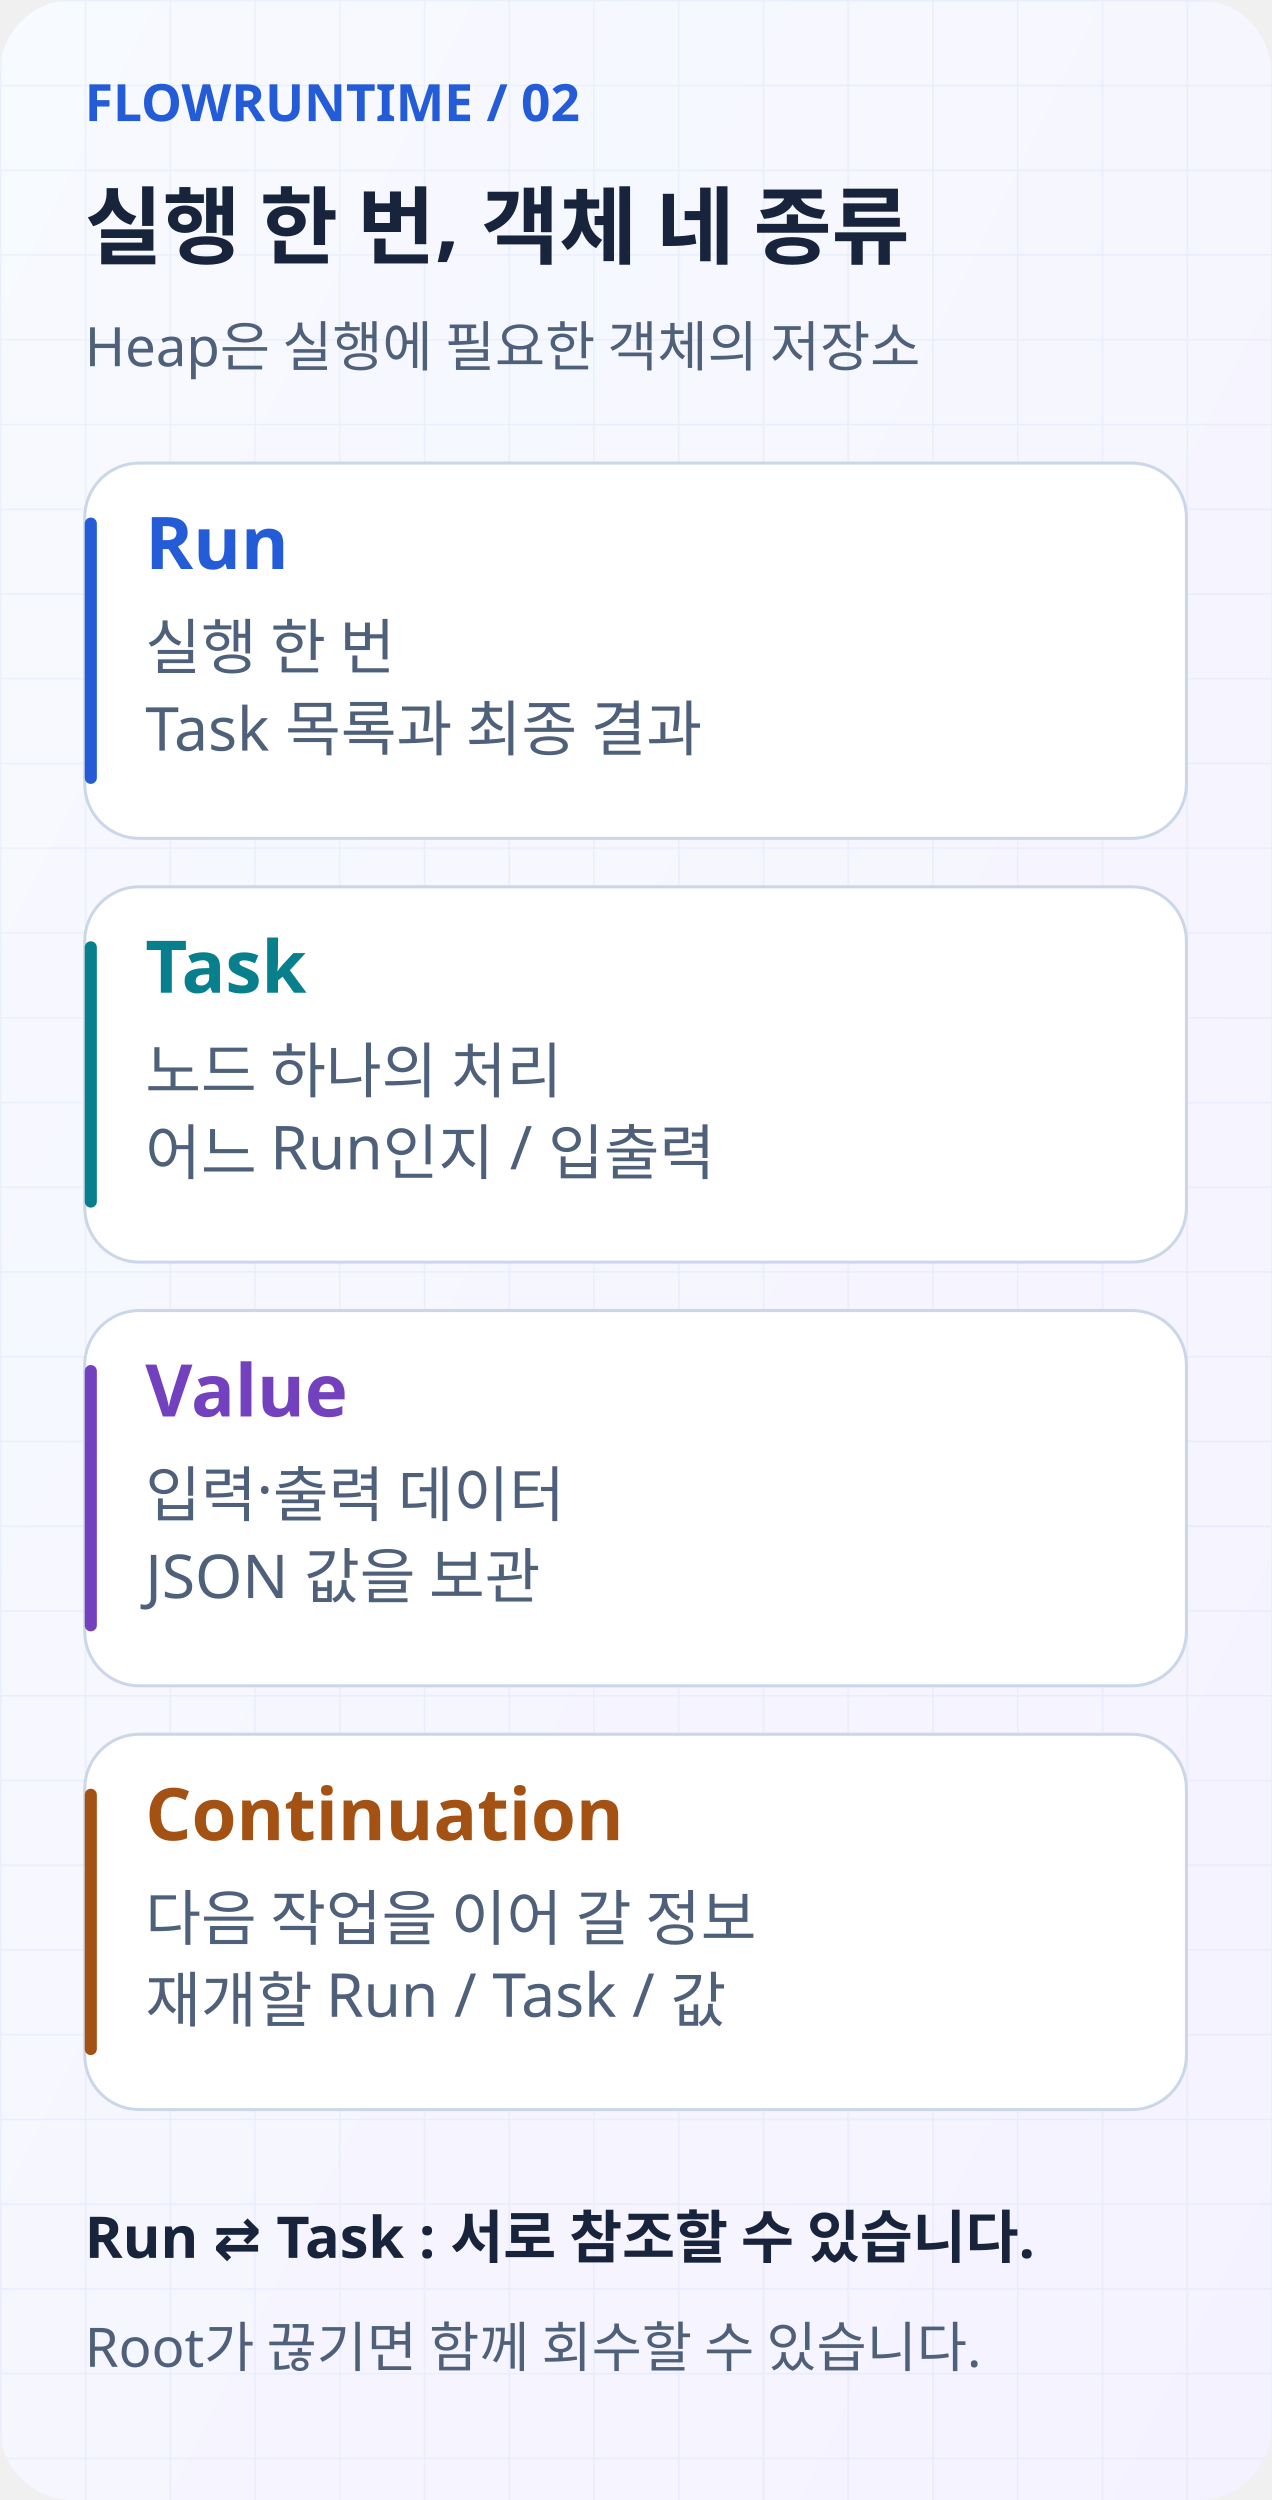
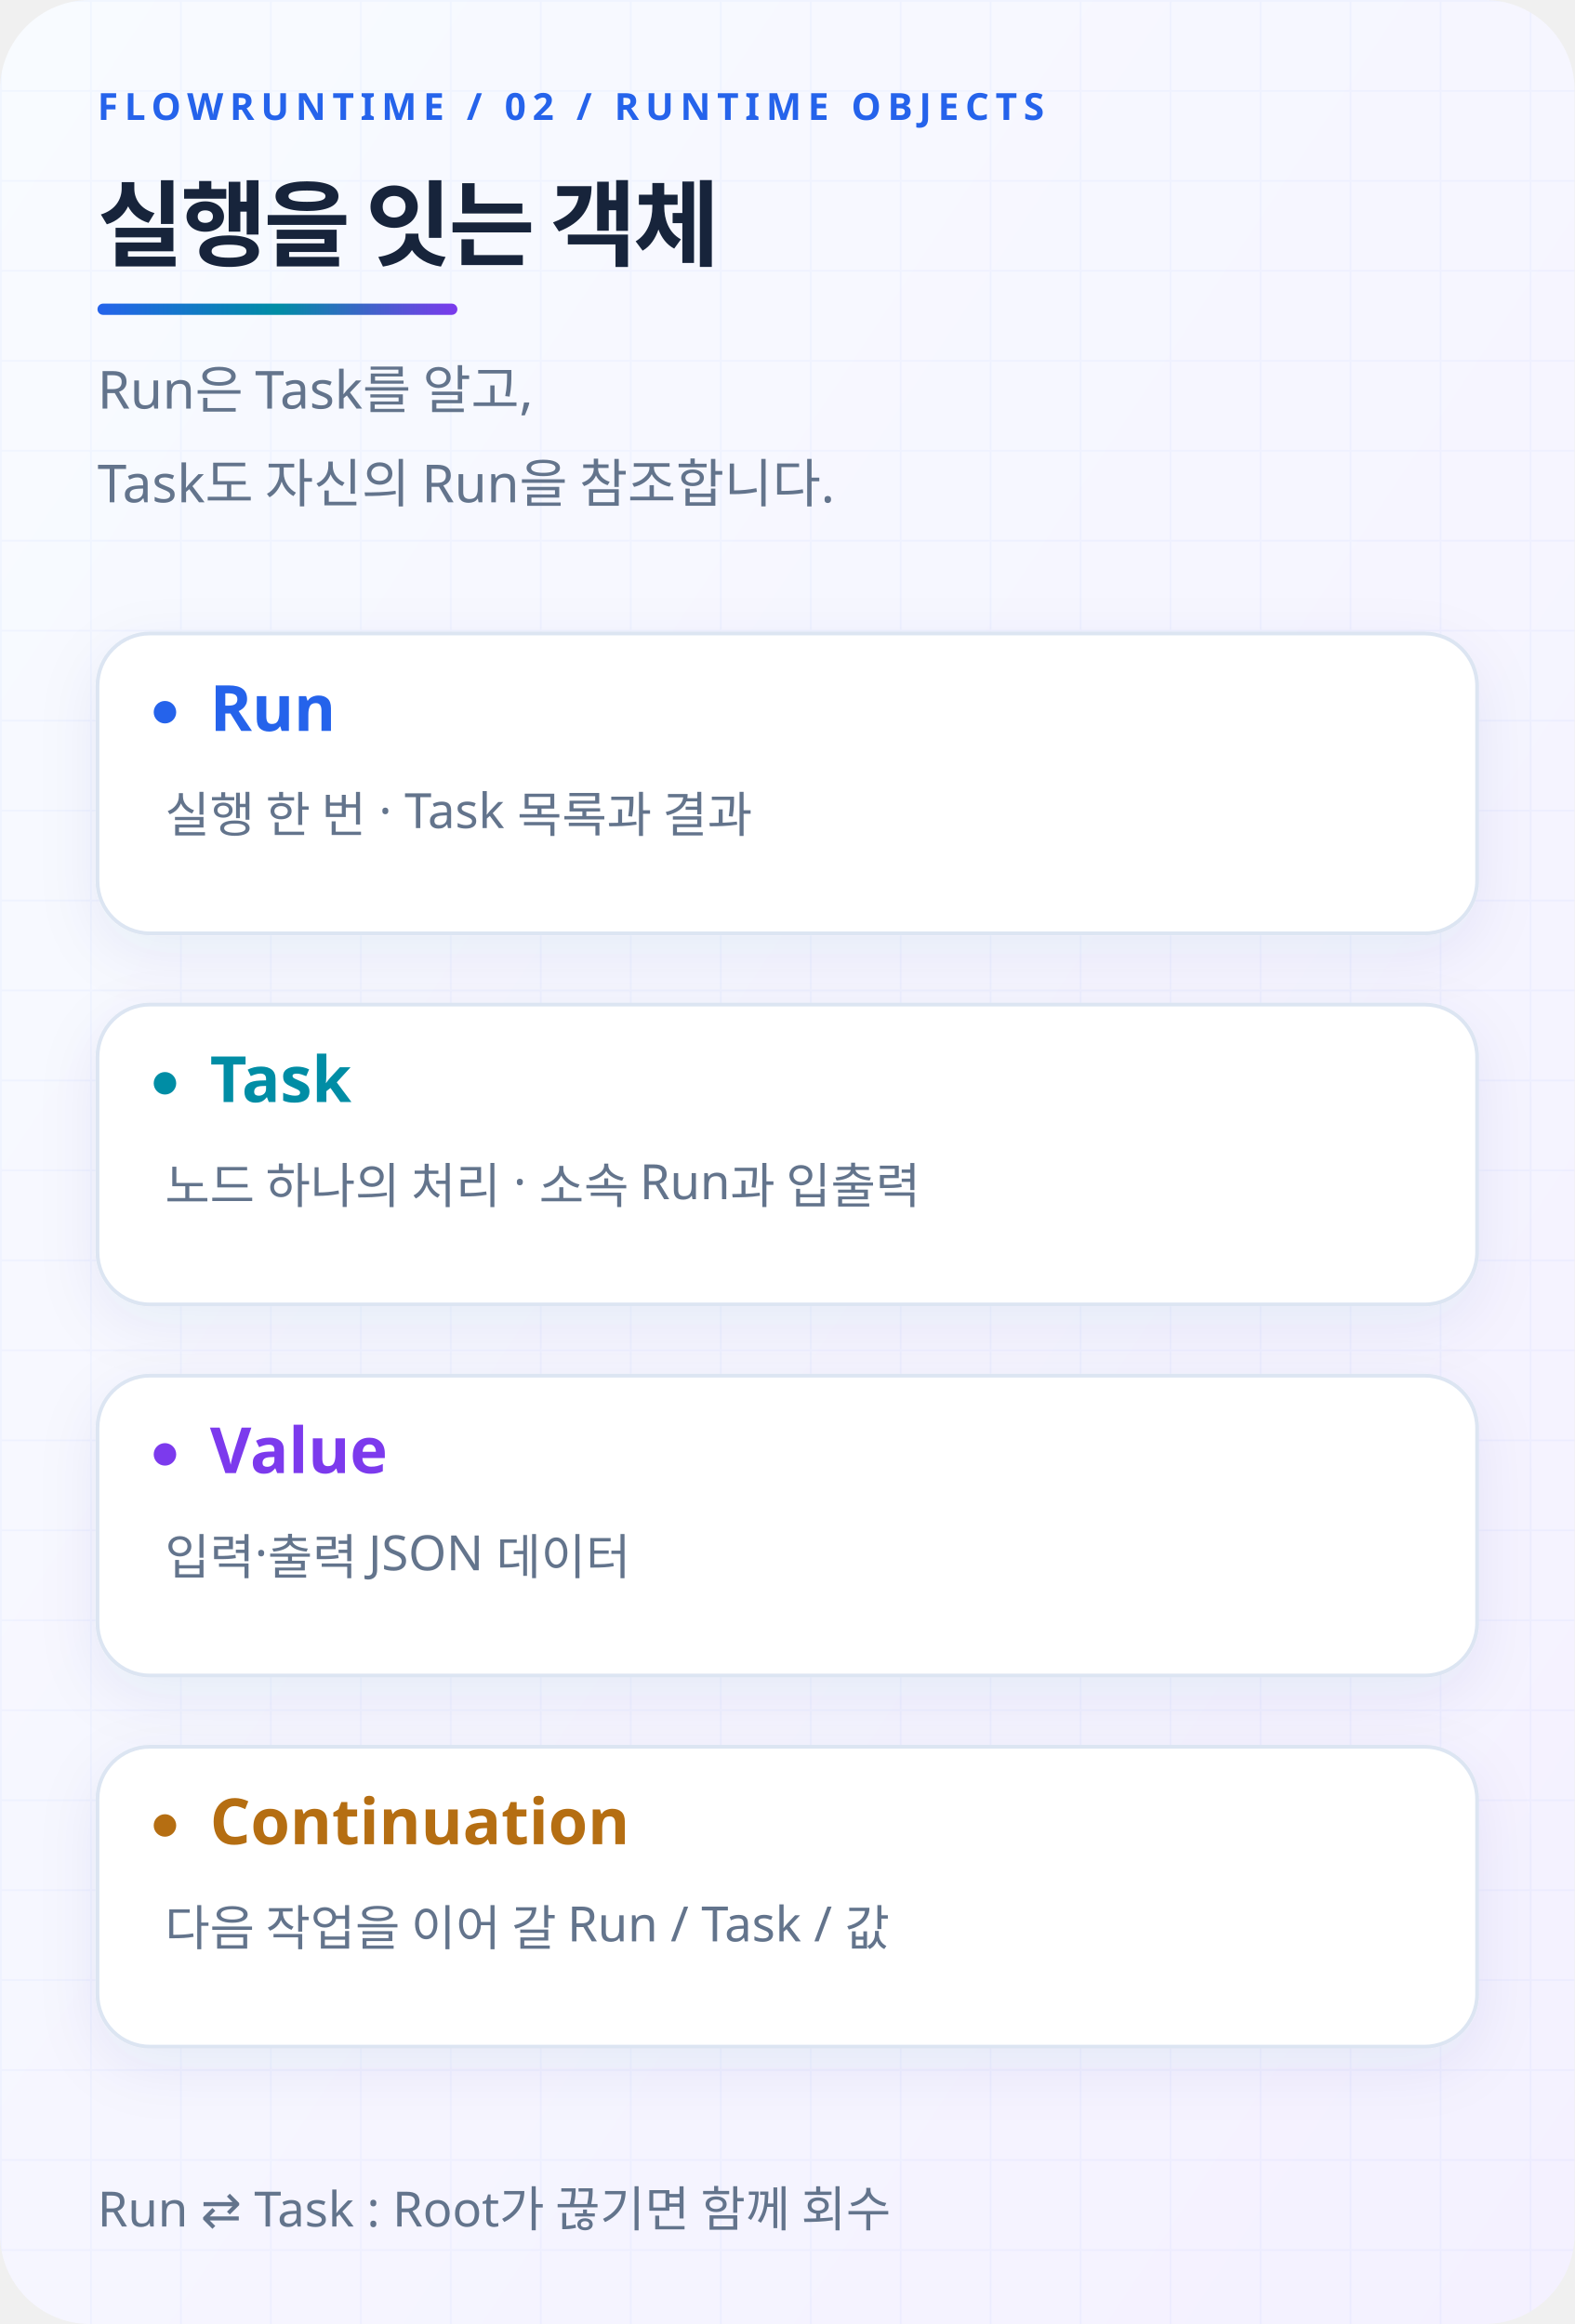
- <svg xmlns="http://www.w3.org/2000/svg" width="420" height="826" viewBox="0 0 420 826" role="img" aria-labelledby="title desc">
+ <svg xmlns="http://www.w3.org/2000/svg" width="420" height="620" viewBox="0 0 420 620" role="img" aria-labelledby="title desc">
  <defs>
    <linearGradient id="bg" x2="1" y2="1">
-       <stop stop-color="#f7faff" />
-       <stop offset="1" stop-color="#f5f2ff" />
+       <stop stop-color="#f8fbff" />
+       <stop offset="1" stop-color="#f4f1ff" />
    </linearGradient>
-     <pattern id="grid" width="28" height="28" patternUnits="userSpaceOnUse">
-       <path d="M28 0H0V28" fill="none" stroke="#245bd6" stroke-opacity=".055" />
+     <linearGradient id="accent">
+       <stop stop-color="#2563eb" />
+       <stop offset=".5" stop-color="#008da5" />
+       <stop offset="1" stop-color="#7c3aed" />
+     </linearGradient>
+     <pattern id="grid" width="24" height="24" patternUnits="userSpaceOnUse">
+       <path d="M24 0H0V24" fill="none" stroke="#2563eb" stroke-opacity=".035" />
    </pattern>
+     <filter id="shadow" x="-20%" y="-30%" width="140%" height="170%">
+       <feDropShadow dx="0" dy="5" stdDeviation="8" flood-color="#34558c" flood-opacity=".07" />
+     </filter>
  </defs>
-   <style>text{font-family:'Malgun Gothic','Apple SD Gothic Neo','Segoe UI',sans-serif}</style>
-   <rect width="420" height="826" rx="24" fill="url(#bg)" />
-   <rect width="420" height="826" rx="24" fill="url(#grid)" />
-   <text x="28" y="40" font-size="17" fill="#245bd6" font-weight="750" text-anchor="start">FLOWRUNTIME  /  02</text>
-   <text x="28" y="85" font-size="28" fill="#17243b" font-weight="800" text-anchor="start">실행 한 번, 객체 네 종류</text>
-   <text x="28" y="121" font-size="18" fill="#4e607a" font-weight="500" text-anchor="start">Heap은 실행에 필요한 객체의 저장소</text>
-   <rect x="28" y="153" width="364" height="124" rx="18" fill="#ffffff" stroke="#cbd7e8" />
-   <rect x="28" y="171" width="4" height="88" rx="2" fill="#245bd6" />
-   <text x="48" y="188" font-size="24" fill="#245bd6" font-weight="750" text-anchor="start">Run</text>
-   <text x="48" y="221" font-size="20" fill="#4e607a" font-weight="500" text-anchor="start">실행 한 번</text>
-   <text x="48" y="248" font-size="20" fill="#4e607a" font-weight="500" text-anchor="start">Task 목록과 최종 결과</text>
-   <rect x="28" y="293" width="364" height="124" rx="18" fill="#ffffff" stroke="#cbd7e8" />
-   <rect x="28" y="311" width="4" height="88" rx="2" fill="#087f8c" />
-   <text x="48" y="328" font-size="24" fill="#087f8c" font-weight="750" text-anchor="start">Task</text>
-   <text x="48" y="361" font-size="20" fill="#4e607a" font-weight="500" text-anchor="start">노드 하나의 처리</text>
-   <text x="48" y="388" font-size="20" fill="#4e607a" font-weight="500" text-anchor="start">어느 Run인지 / 입출력</text>
-   <rect x="28" y="433" width="364" height="124" rx="18" fill="#ffffff" stroke="#cbd7e8" />
-   <rect x="28" y="451" width="4" height="88" rx="2" fill="#7341be" />
-   <text x="48" y="468" font-size="24" fill="#7341be" font-weight="750" text-anchor="start">Value</text>
-   <text x="48" y="501" font-size="20" fill="#4e607a" font-weight="500" text-anchor="start">입력·출력 데이터</text>
-   <text x="48" y="528" font-size="20" fill="#4e607a" font-weight="500" text-anchor="start">JSON 값을 보관</text>
-   <rect x="28" y="573" width="364" height="124" rx="18" fill="#ffffff" stroke="#cbd7e8" />
-   <rect x="28" y="591" width="4" height="88" rx="2" fill="#a45114" />
-   <text x="48" y="608" font-size="24" fill="#a45114" font-weight="750" text-anchor="start">Continuation</text>
-   <text x="48" y="641" font-size="20" fill="#4e607a" font-weight="500" text-anchor="start">다음 작업을 이어 갈 정보</text>
-   <text x="48" y="668" font-size="20" fill="#4e607a" font-weight="500" text-anchor="start">재개할 Run / Task / 값</text>
-   <text x="28" y="746" font-size="19" fill="#17243b" font-weight="650" text-anchor="start">Run ⇄ Task : 서로 참조할 수 있습니다.</text>
-   <text x="28" y="782" font-size="18" fill="#4e607a" font-weight="500" text-anchor="start">Root가 끊기면 함께 회수할 수 있습니다.</text>
+   <style>text{font-family:'Segoe UI','Malgun Gothic','Apple SD Gothic Neo',sans-serif}.flow{animation:flow 1.8s linear infinite}.pulse{animation:pulse 3s ease-in-out infinite}@keyframes flow{to{stroke-dashoffset:-18}}@keyframes pulse{0%,100%{opacity:.45}50%{opacity:1}}@media(prefers-reduced-motion:reduce){.flow,.pulse{animation:none}}</style>
+   <rect width="420" height="620" rx="24" fill="url(#bg)" />
+   <rect width="420" height="620" rx="24" fill="url(#grid)" />
+   <text x="26" y="32" font-size="10" fill="#2563eb" font-weight="800" text-anchor="start" letter-spacing="1.7">FLOWRUNTIME / 02 / RUNTIME OBJECTS</text>
+   <text x="26" y="69" font-size="25" fill="#17243b" font-weight="800" text-anchor="start" letter-spacing="-0.8">실행을 잇는 객체</text>
+   <rect x="26" y="81" width="96" height="3" rx="1.5" fill="url(#accent)" />
+   <text x="26" y="109" font-size="14" fill="#63748c" font-weight="500" text-anchor="start" letter-spacing="0">Run은 Task를 알고,</text>
+   <text x="26" y="134" font-size="14" fill="#63748c" font-weight="500" text-anchor="start" letter-spacing="0">Task도 자신의 Run을 참조합니다.</text>
+   <rect x="26" y="169" width="368" height="80" rx="14" fill="#fff" stroke="#dce5f2" filter="url(#shadow)" />
+   <circle cx="44" cy="190" r="3" fill="#2563eb" />
+   <text x="56" y="195" font-size="17" fill="#2563eb" font-weight="750" text-anchor="start" letter-spacing="0">Run</text>
+   <text x="44" y="222" font-size="13" fill="#63748c" font-weight="500" text-anchor="start" letter-spacing="0">실행 한 번 · Task 목록과 결과</text>
+   <rect x="26" y="268" width="368" height="80" rx="14" fill="#fff" stroke="#dce5f2" filter="url(#shadow)" />
+   <circle cx="44" cy="289" r="3" fill="#008da5" />
+   <text x="56" y="294" font-size="17" fill="#008da5" font-weight="750" text-anchor="start" letter-spacing="0">Task</text>
+   <text x="44" y="321" font-size="13" fill="#63748c" font-weight="500" text-anchor="start" letter-spacing="0">노드 하나의 처리 · 소속 Run과 입출력</text>
+   <rect x="26" y="367" width="368" height="80" rx="14" fill="#fff" stroke="#dce5f2" filter="url(#shadow)" />
+   <circle cx="44" cy="388" r="3" fill="#7c3aed" />
+   <text x="56" y="393" font-size="17" fill="#7c3aed" font-weight="750" text-anchor="start" letter-spacing="0">Value</text>
+   <text x="44" y="420" font-size="13" fill="#63748c" font-weight="500" text-anchor="start" letter-spacing="0">입력·출력 JSON 데이터</text>
+   <rect x="26" y="466" width="368" height="80" rx="14" fill="#fff" stroke="#dce5f2" filter="url(#shadow)" />
+   <circle cx="44" cy="487" r="3" fill="#b56e12" />
+   <text x="56" y="492" font-size="17" fill="#b56e12" font-weight="750" text-anchor="start" letter-spacing="0">Continuation</text>
+   <text x="44" y="519" font-size="13" fill="#63748c" font-weight="500" text-anchor="start" letter-spacing="0">다음 작업을 이어 갈 Run / Task / 값</text>
+   <text x="26" y="594" font-size="13" fill="#63748c" font-weight="500" text-anchor="start" letter-spacing="0">Run ⇄ Task : Root가 끊기면 함께 회수</text>
</svg>
